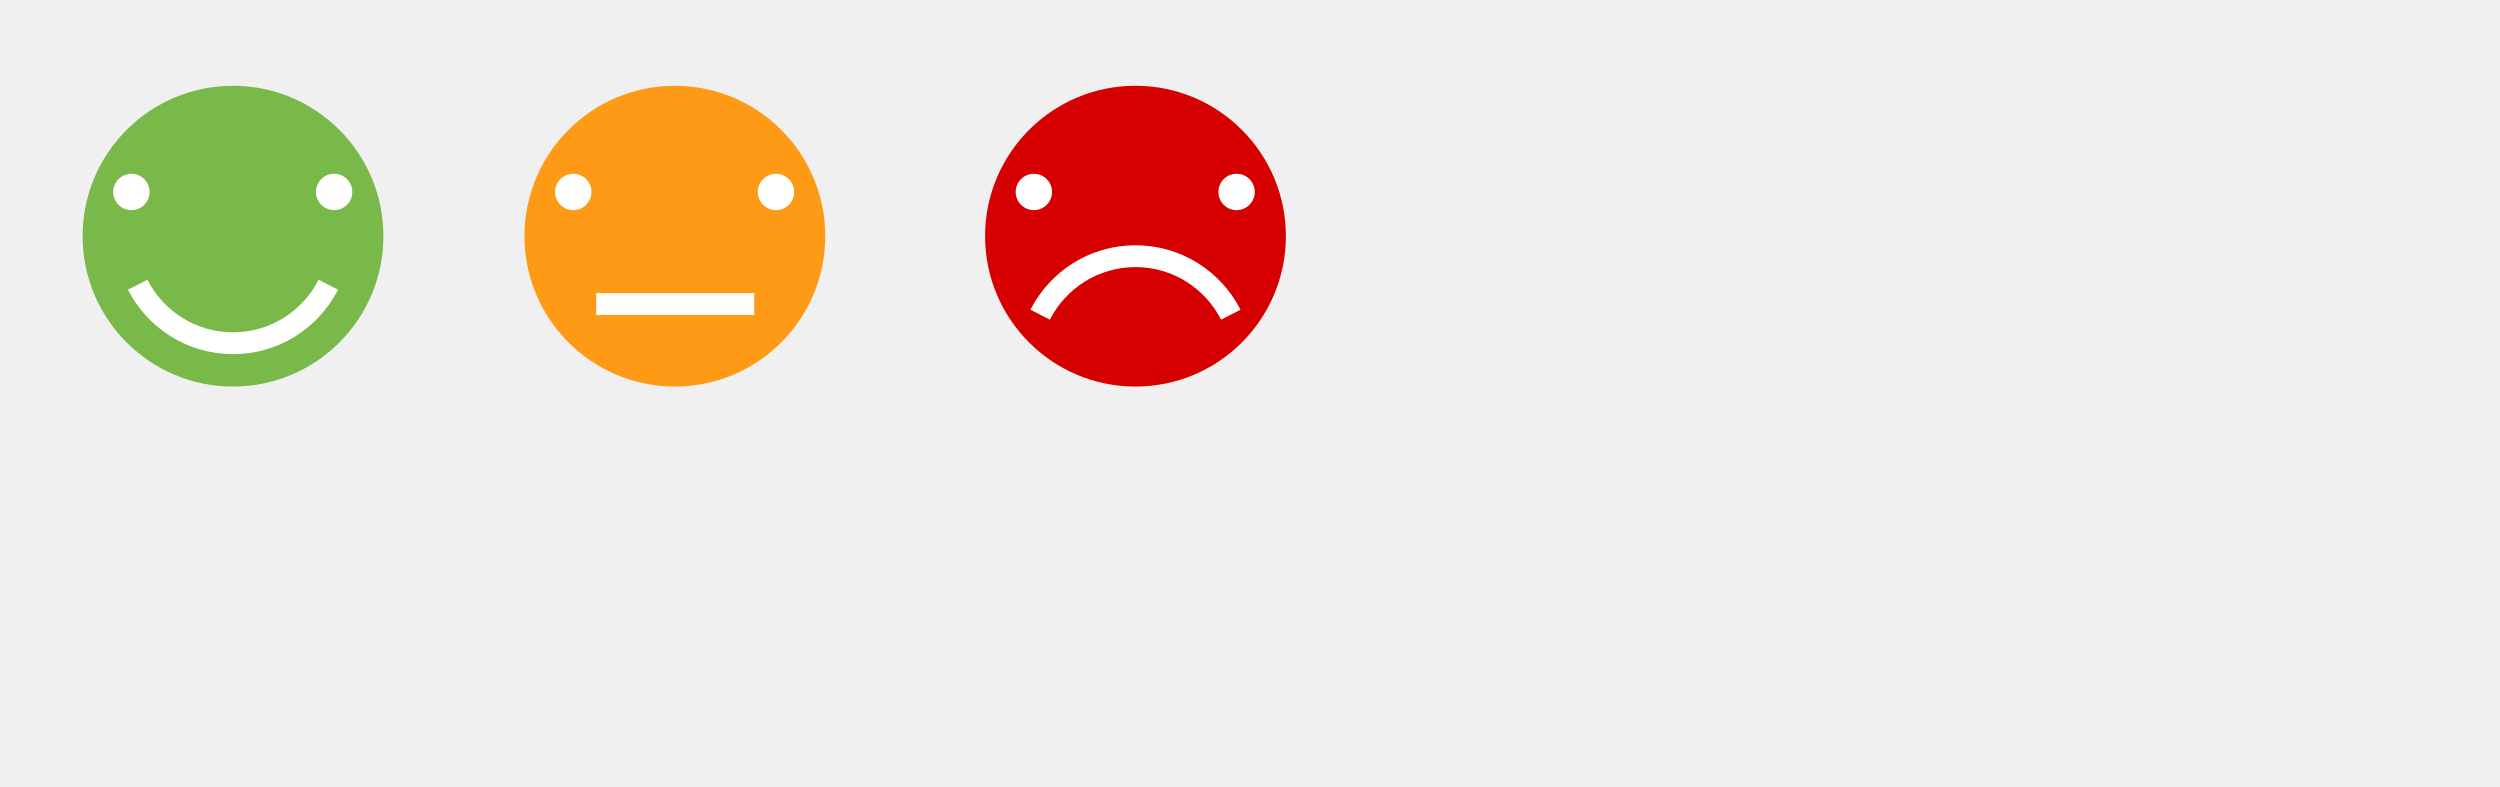
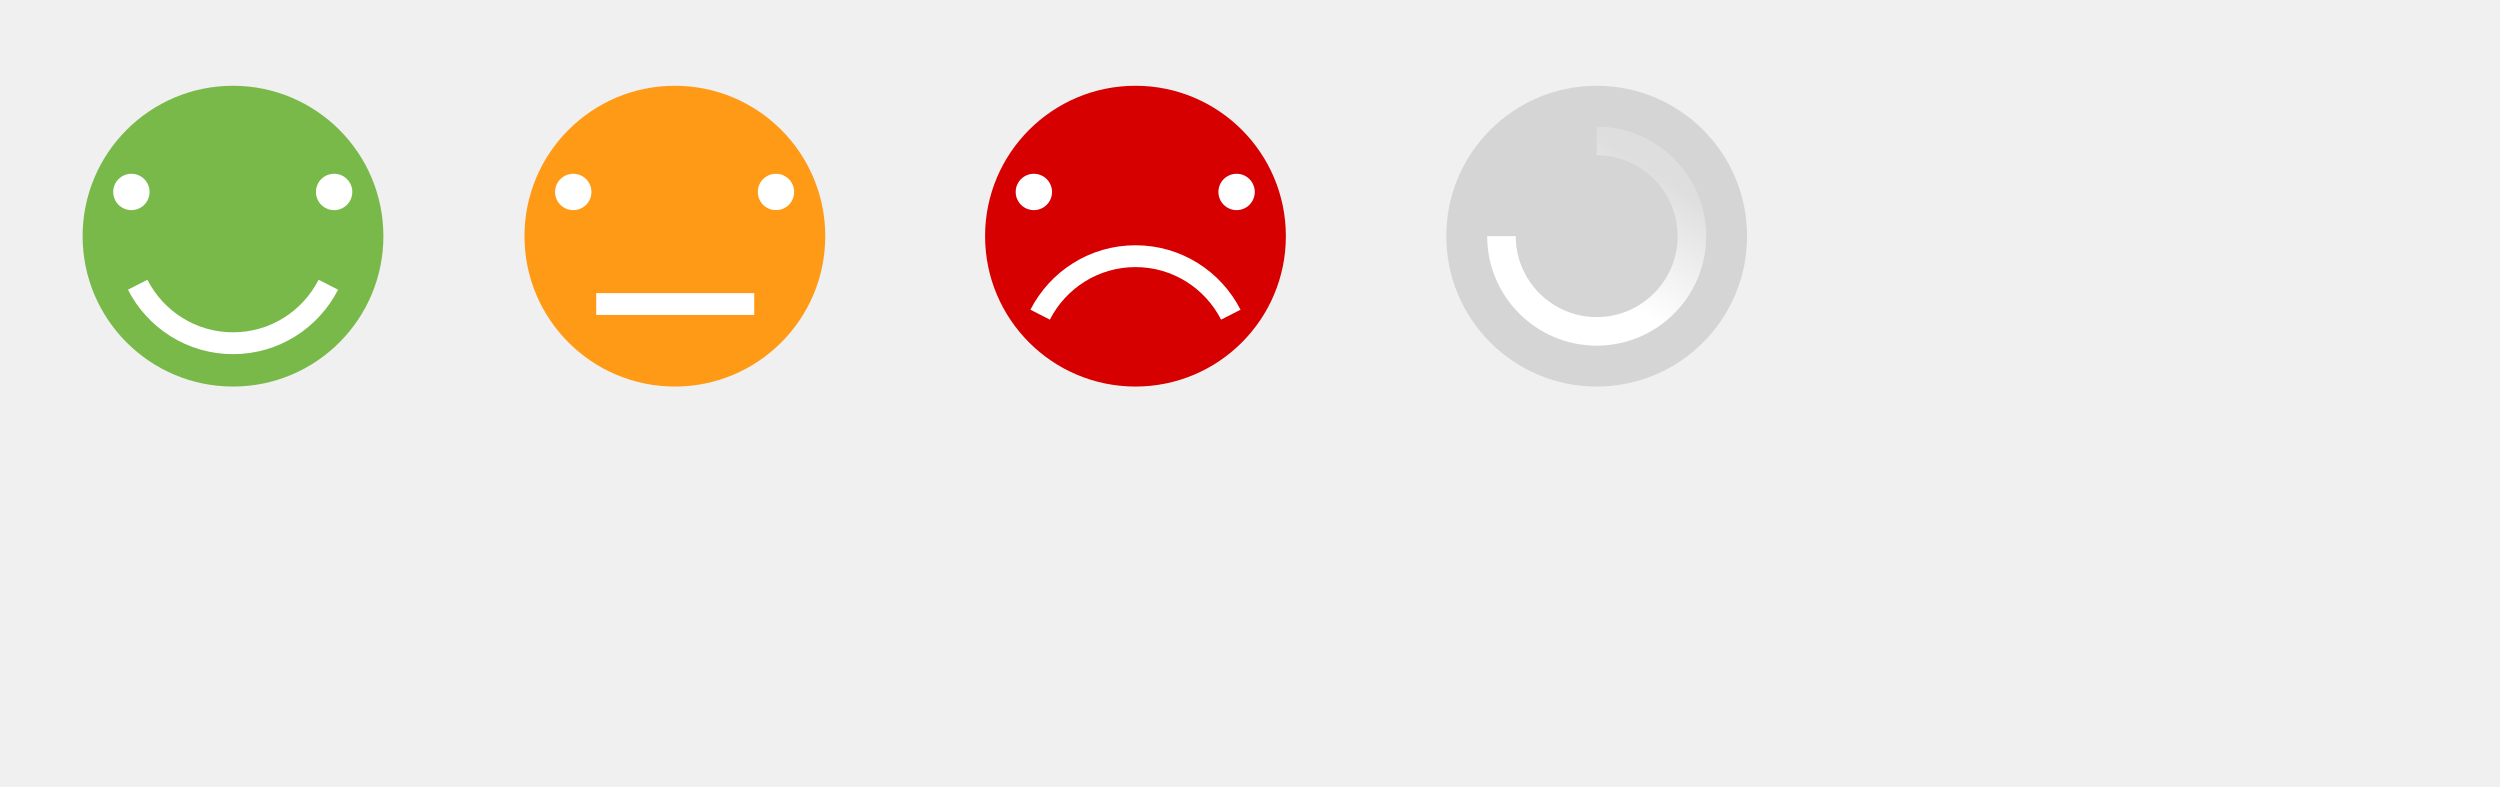
- <svg xmlns="http://www.w3.org/2000/svg" version="1.1" id="svgs" x="0px" y="0px" width="175.094px" height="55.1px" viewBox="0 0 175.094 55.1" style="enable-background:new 0 0 175.094 55.1;" xml:space="preserve">
+ <svg xmlns="http://www.w3.org/2000/svg" version="1.1" id="svgs" x="0px" y="0px" viewBox="0 0 175.094 55.1" style="enable-background:new 0 0 175.094 55.1;" xml:space="preserve">
  <style type="text/css">
	.st0{fill:#79B94A;}
	.st1{fill:none;stroke:#FFFFFF;stroke-width:1.529;stroke-miterlimit:10;}
	.st2{fill:#FFFFFF;}
	.st3{fill:#FF9A17;}
	.st4{fill:#D60000;}
+ 	.st5{fill:#D5D5D5;}
+ 	.st6{fill:url(#SVGID_1_);}
</style>
  <g id="face-cool">
    <g>
      <circle class="st0" cx="16.319" cy="16.54" r="10.533" />
    </g>
    <path class="st1" d="M9.642,19.942c1.242,2.43,3.762,4.097,6.678,4.097s5.436-1.667,6.676-4.097" />
    <circle class="st2" cx="23.401" cy="13.444" r="1.273" />
    <circle class="st2" cx="9.202" cy="13.444" r="1.273" />
  </g>
  <g id="face-warm">
    <g>
      <circle class="st3" cx="47.266" cy="16.54" r="10.533" />
    </g>
    <line class="st1" x1="41.757" y1="21.293" x2="52.824" y2="21.293" />
    <circle class="st2" cx="54.347" cy="13.444" r="1.273" />
    <circle class="st2" cx="40.149" cy="13.444" r="1.273" />
  </g>
  <g id="face-hot">
    <g>
      <circle class="st4" cx="79.526" cy="16.54" r="10.533" />
    </g>
    <path class="st1" d="M72.849,22.039c1.242-2.43,3.762-4.097,6.678-4.097s5.436,1.667,6.676,4.097" />
    <circle class="st2" cx="86.608" cy="13.444" r="1.273" />
    <circle class="st2" cx="72.409" cy="13.444" r="1.273" />
  </g>
+   <g id="face-waiting">
+     <circle class="st5" cx="111.828" cy="16.54" r="10.533" />
+     <linearGradient id="SVGID_1_" gradientUnits="userSpaceOnUse" x1="110.744" y1="19.388" x2="115.449" y2="11.721">
+       <stop offset="0" style="stop-color:#FFFFFF" />
+       <stop offset="1" style="stop-color:#DEDEDE" />
+     </linearGradient>
+     <path class="st6" d="M111.828,24.209c-4.229,0-7.67-3.44-7.67-7.669h2c0,3.126,2.544,5.669,5.67,5.669s5.67-2.543,5.67-5.669   c0-3.126-2.544-5.67-5.67-5.67v-2c4.229,0,7.67,3.441,7.67,7.67S116.058,24.209,111.828,24.209z" />
+   </g>
</svg>
